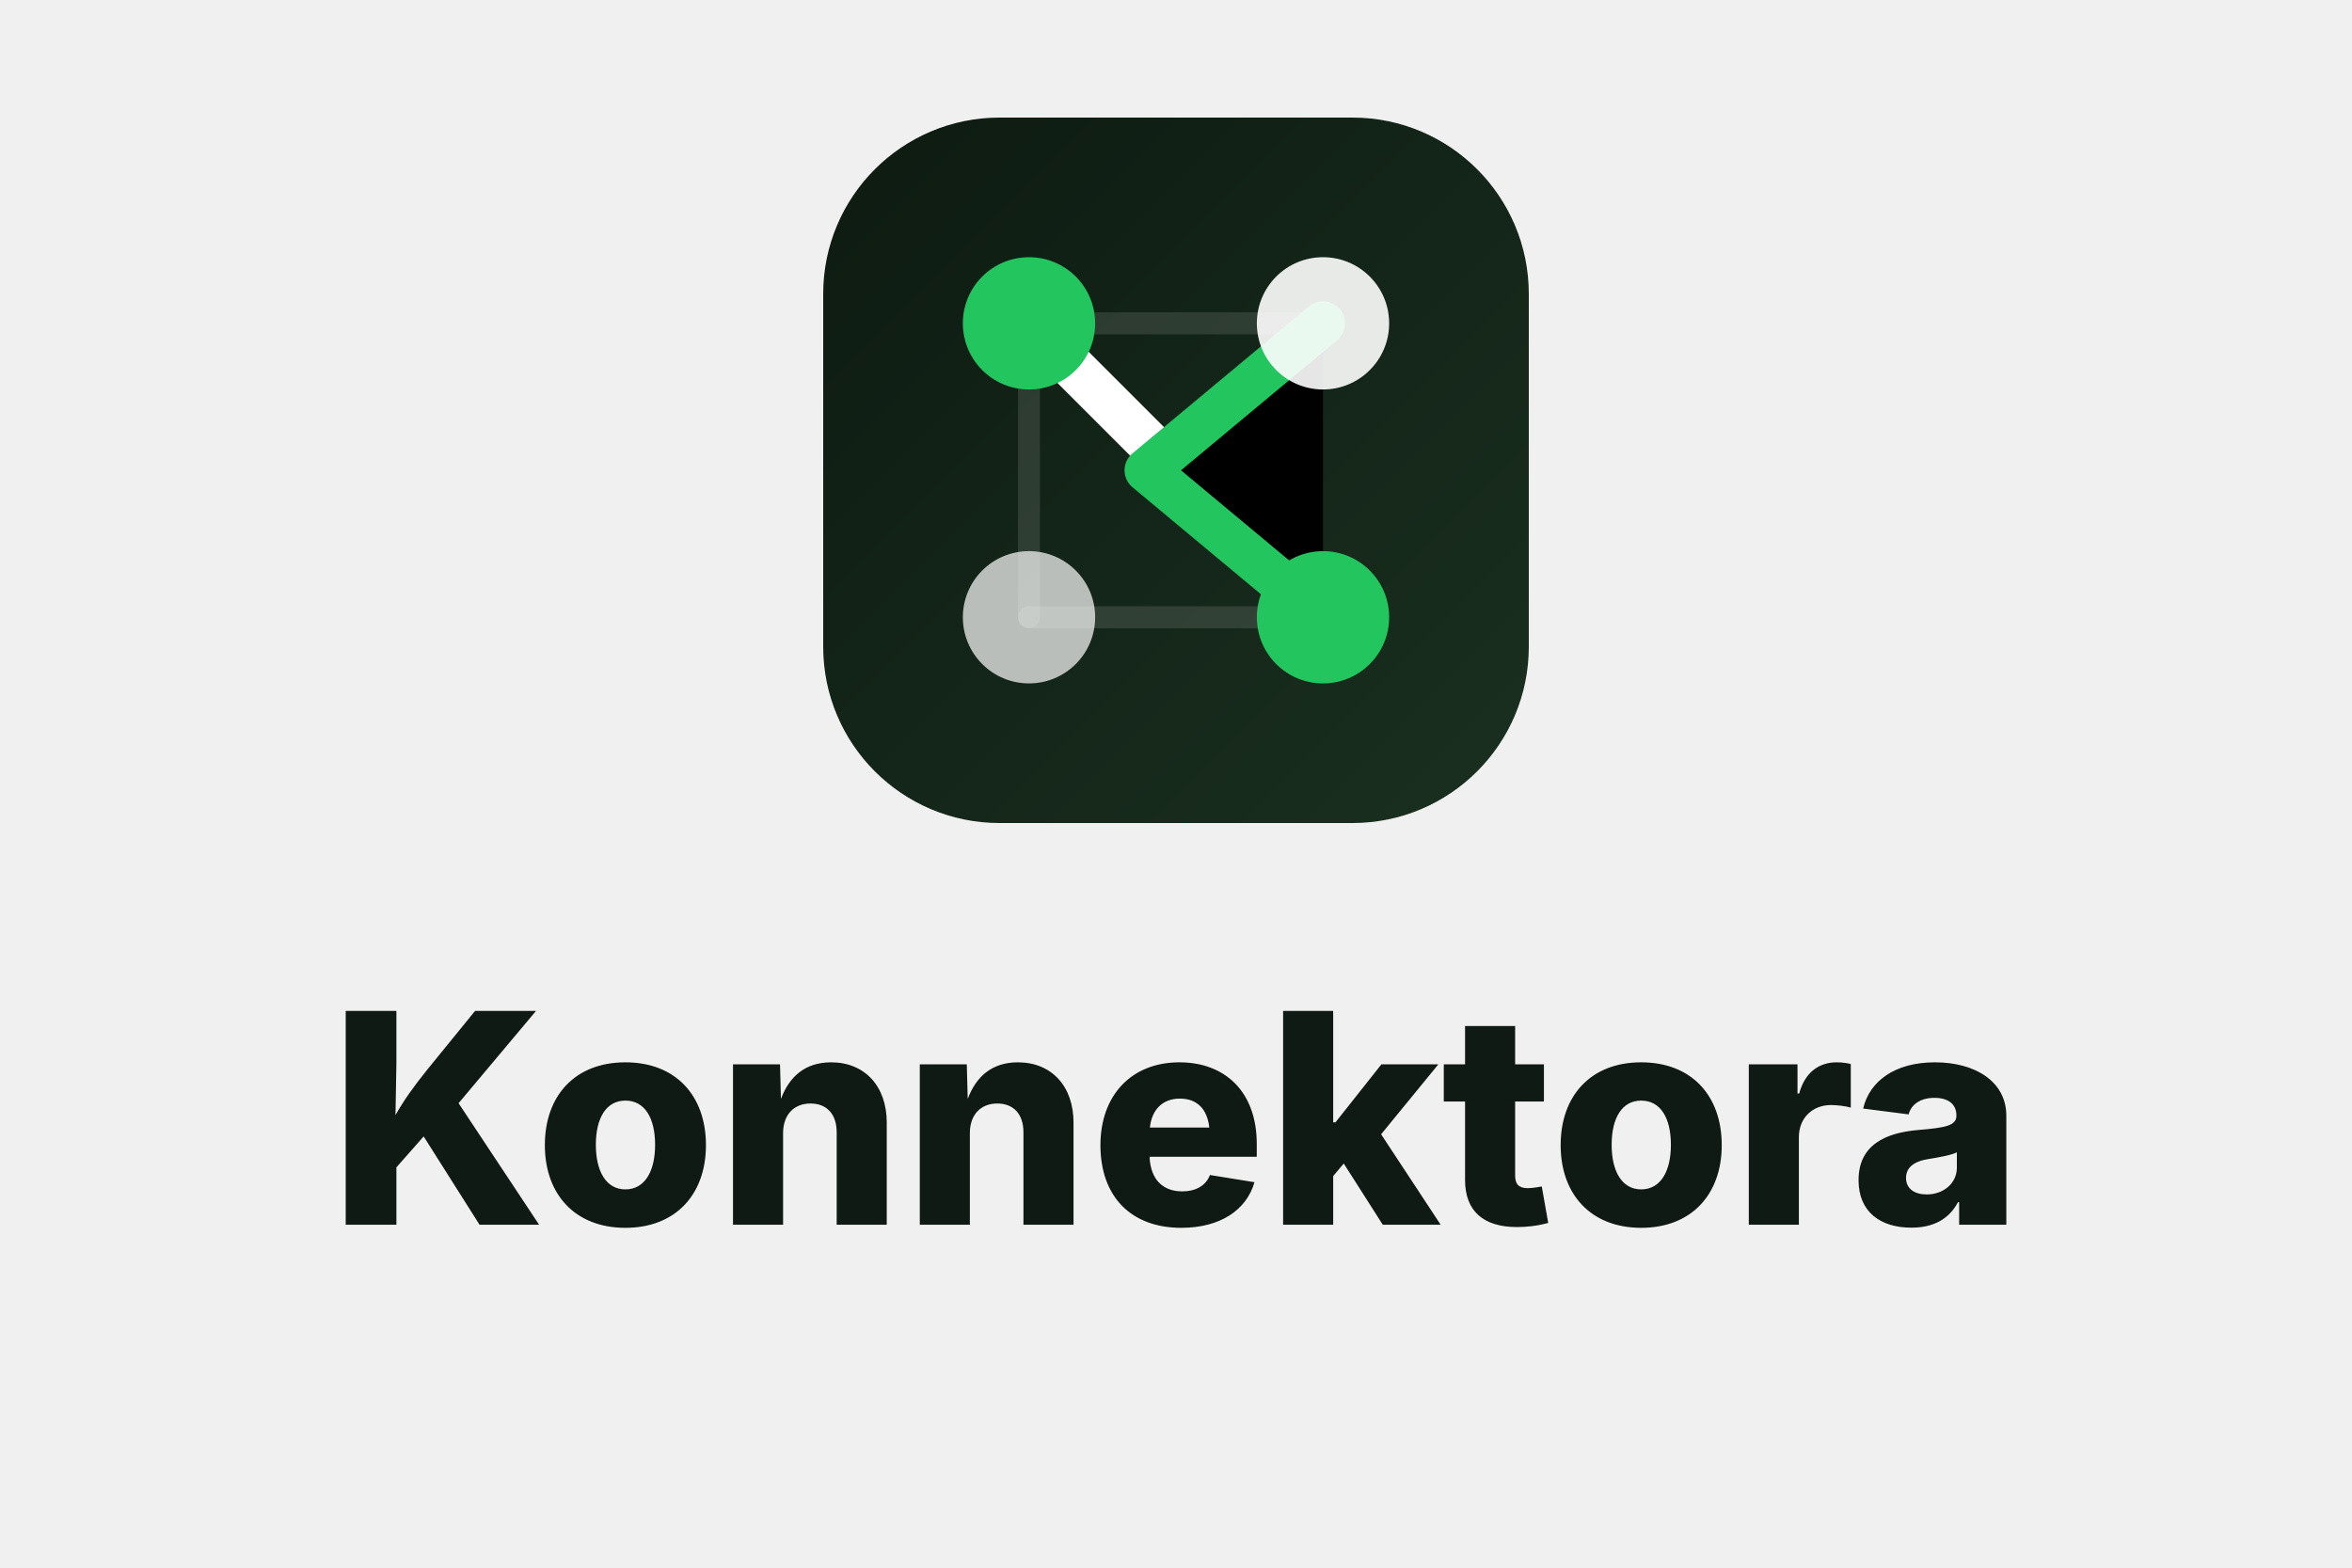
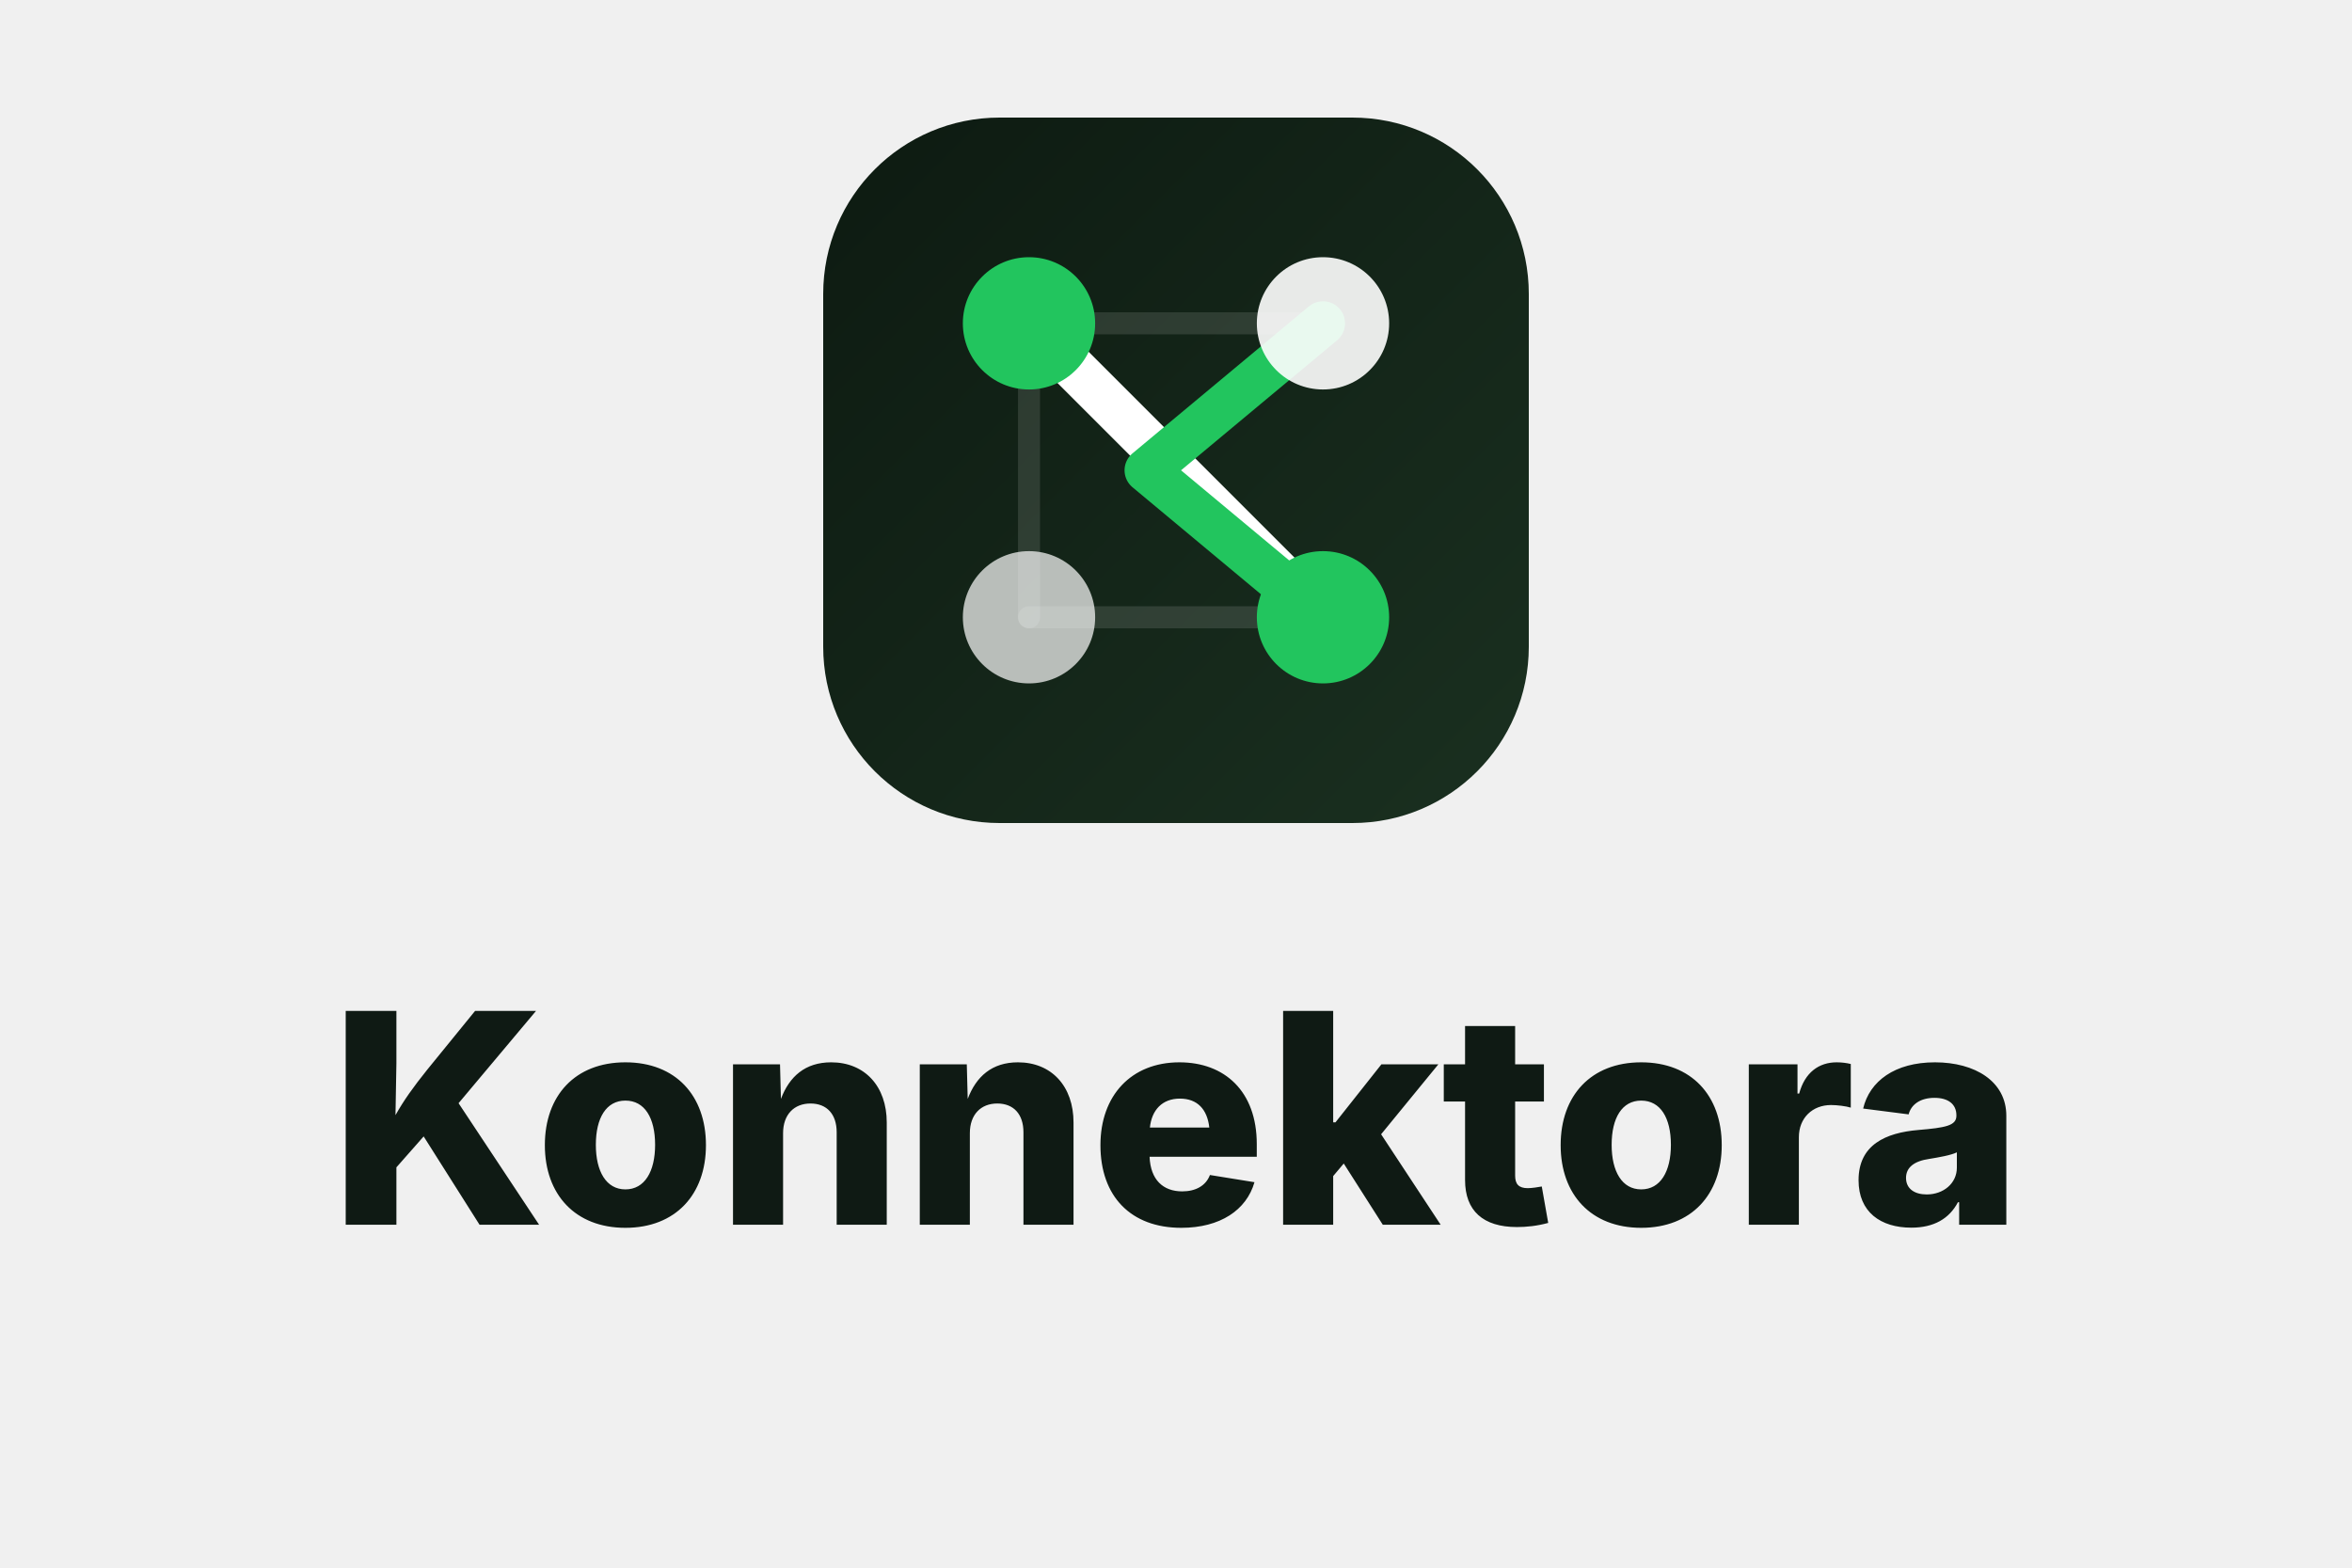
<svg xmlns="http://www.w3.org/2000/svg" viewBox="0 0 240 160">
  <g transform="translate(84 12) scale(1.5)">
    <defs>
      <linearGradient id="icon-bg" x1="0" y1="0" x2="48" y2="48" gradientUnits="userSpaceOnUse">
        <stop offset="0%" stop-color="#0d1a11" />
        <stop offset="100%" stop-color="#1a3020" />
      </linearGradient>
    </defs>
    <rect width="48" height="48" rx="12" fill="url(#icon-bg)" />
    <line x1="14" y1="14" x2="34" y2="14" stroke="rgba(255,255,255,0.12)" stroke-width="1.5" stroke-linecap="round" />
    <line x1="14" y1="34" x2="34" y2="34" stroke="rgba(255,255,255,0.12)" stroke-width="1.5" stroke-linecap="round" />
    <line x1="14" y1="14" x2="14" y2="34" stroke="rgba(255,255,255,0.12)" stroke-width="1.5" stroke-linecap="round" />
-     <path d="M14 14 L34 34" stroke="white" stroke-width="3" stroke-linecap="round" />
-     <path d="M34 14 L22 24 L34 34" stroke="#22c55e" stroke-width="3" stroke-linecap="round" stroke-linejoin="round" />
+     <path d="M14 14 L34 34" fill="none" stroke="white" stroke-width="3" stroke-linecap="round" />
+     <path d="M34 14 L22 24 L34 34" fill="none" stroke="#22c55e" stroke-width="3" stroke-linecap="round" stroke-linejoin="round" />
    <circle cx="14" cy="14" r="4.5" fill="#22c55e" />
    <circle cx="34" cy="14" r="4.5" fill="rgba(255,255,255,0.9)" />
    <circle cx="14" cy="34" r="4.5" fill="rgba(255,255,255,0.7)" />
    <circle cx="34" cy="34" r="4.5" fill="#22c55e" />
  </g>
  <text x="120" y="125" text-anchor="middle" fill="#0f1a14" font-family="Inter,system-ui,sans-serif" font-size="30" font-weight="800">Konnektora</text>
</svg>
